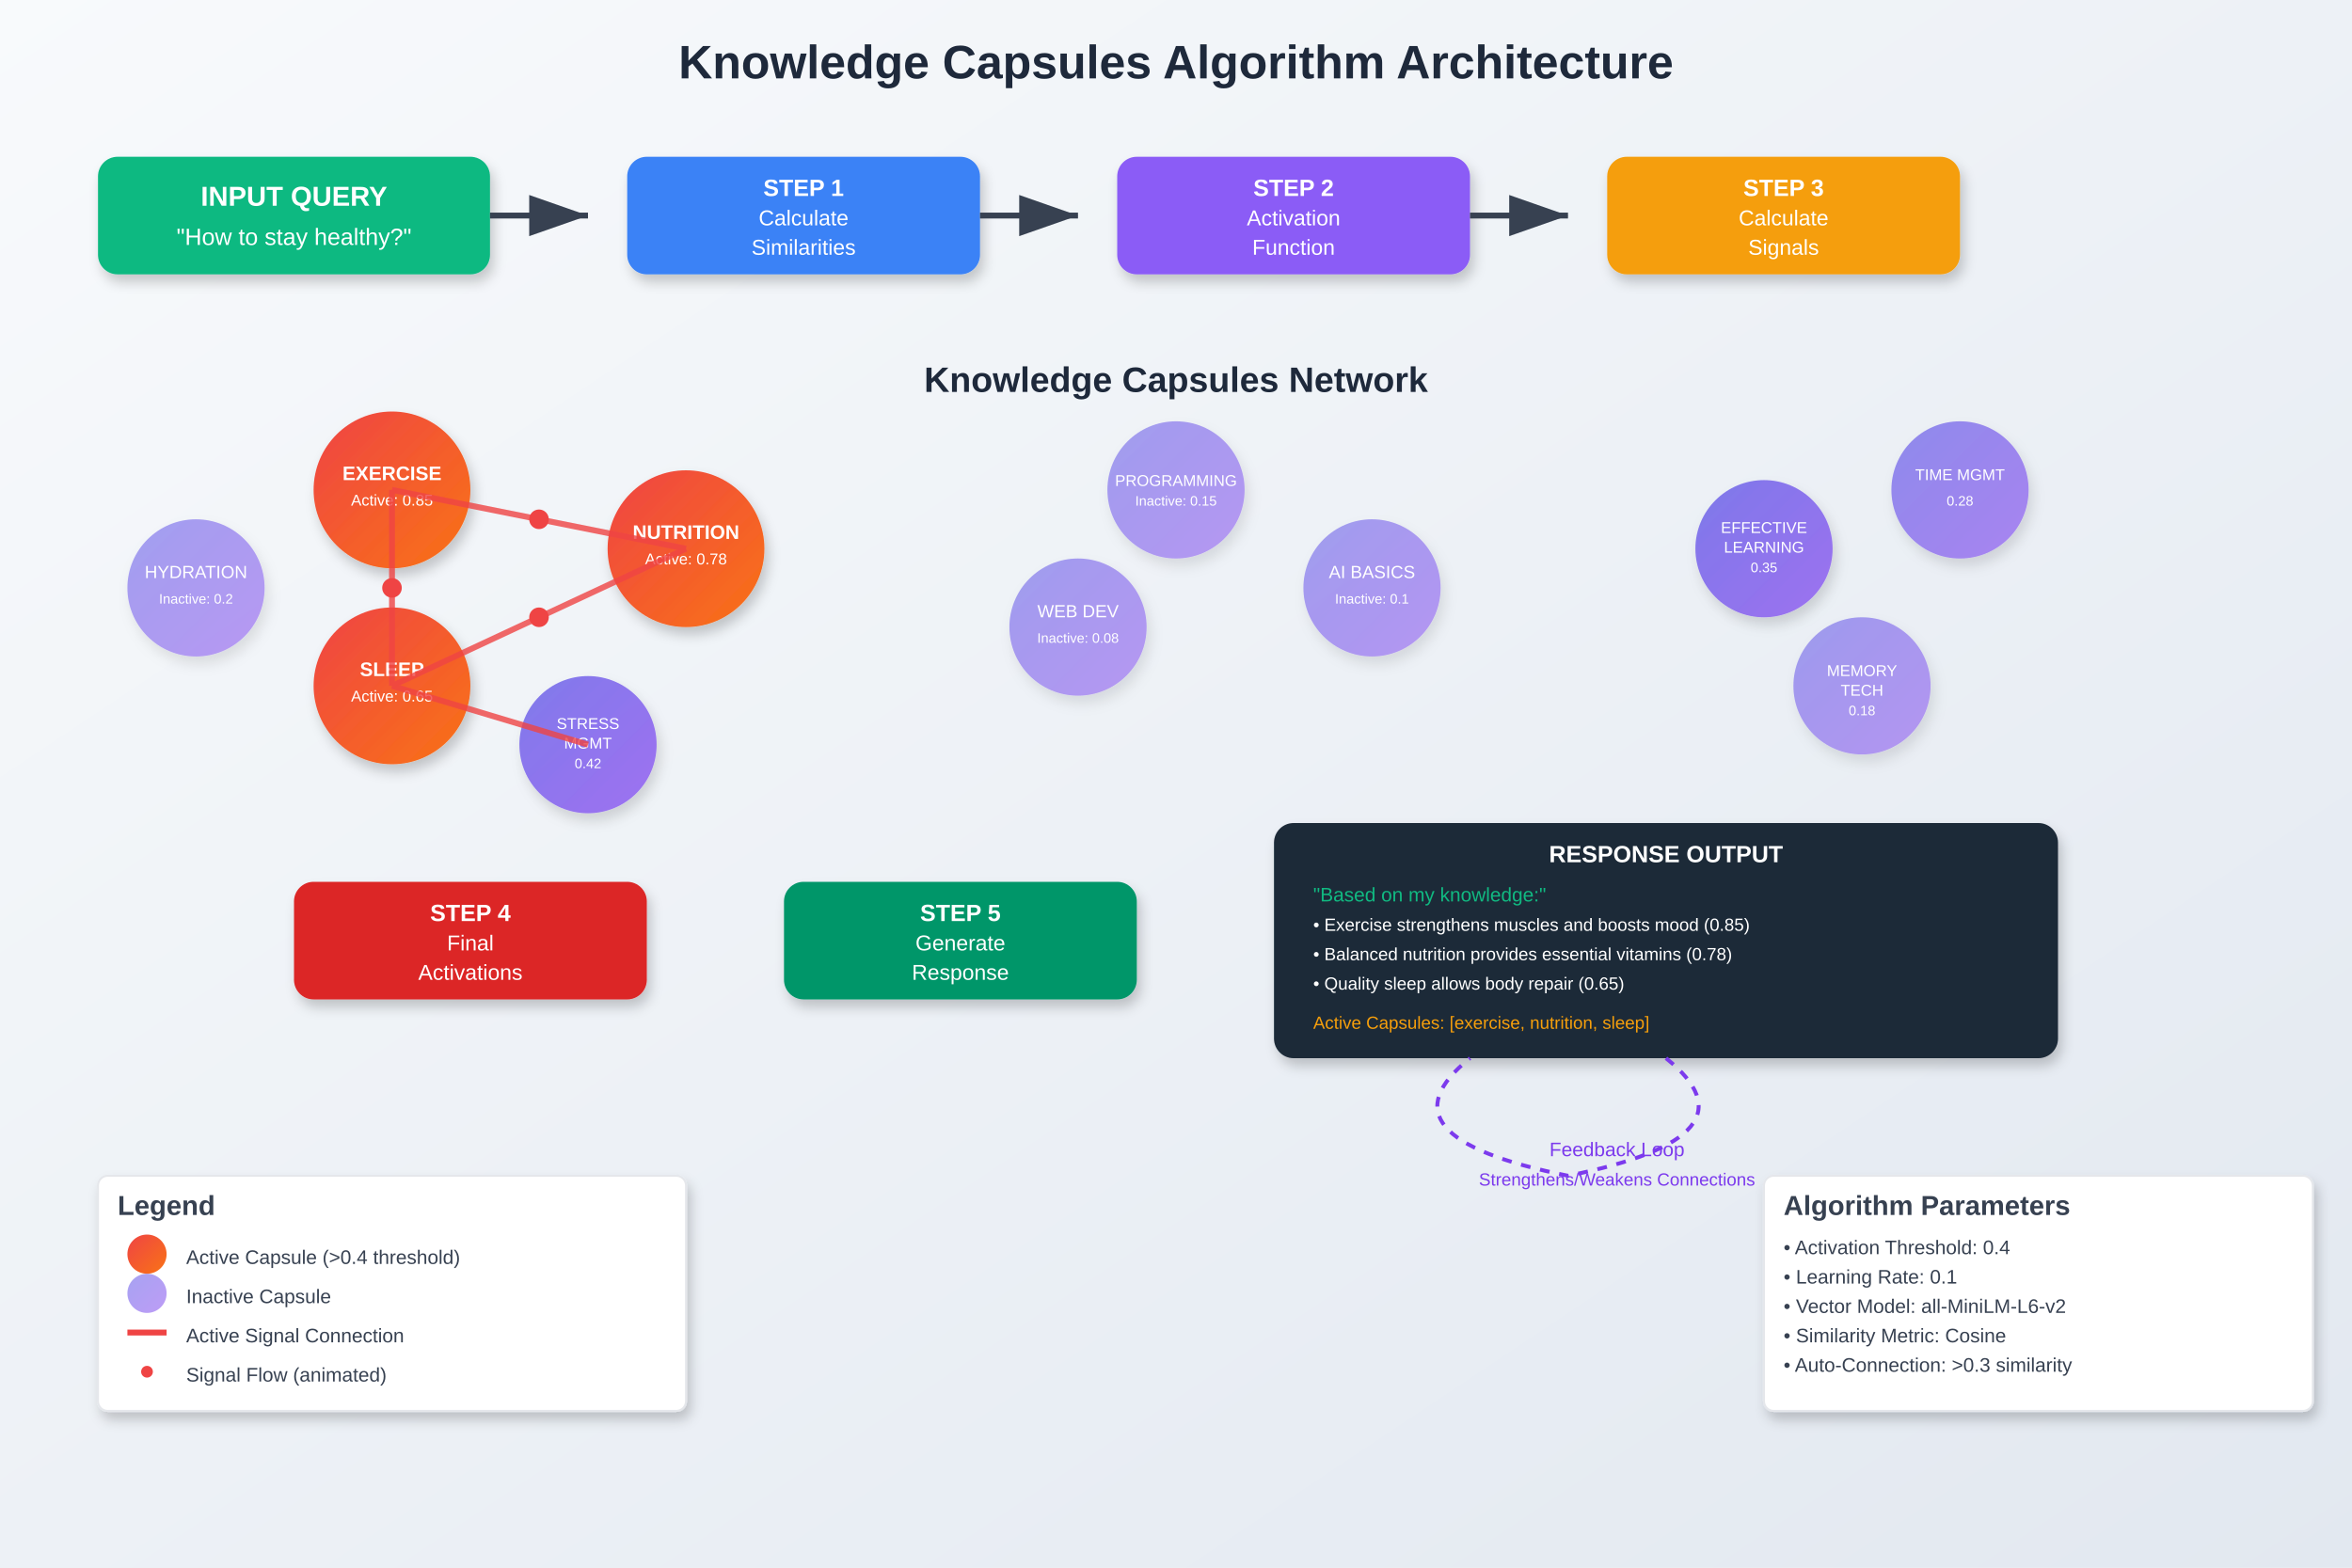
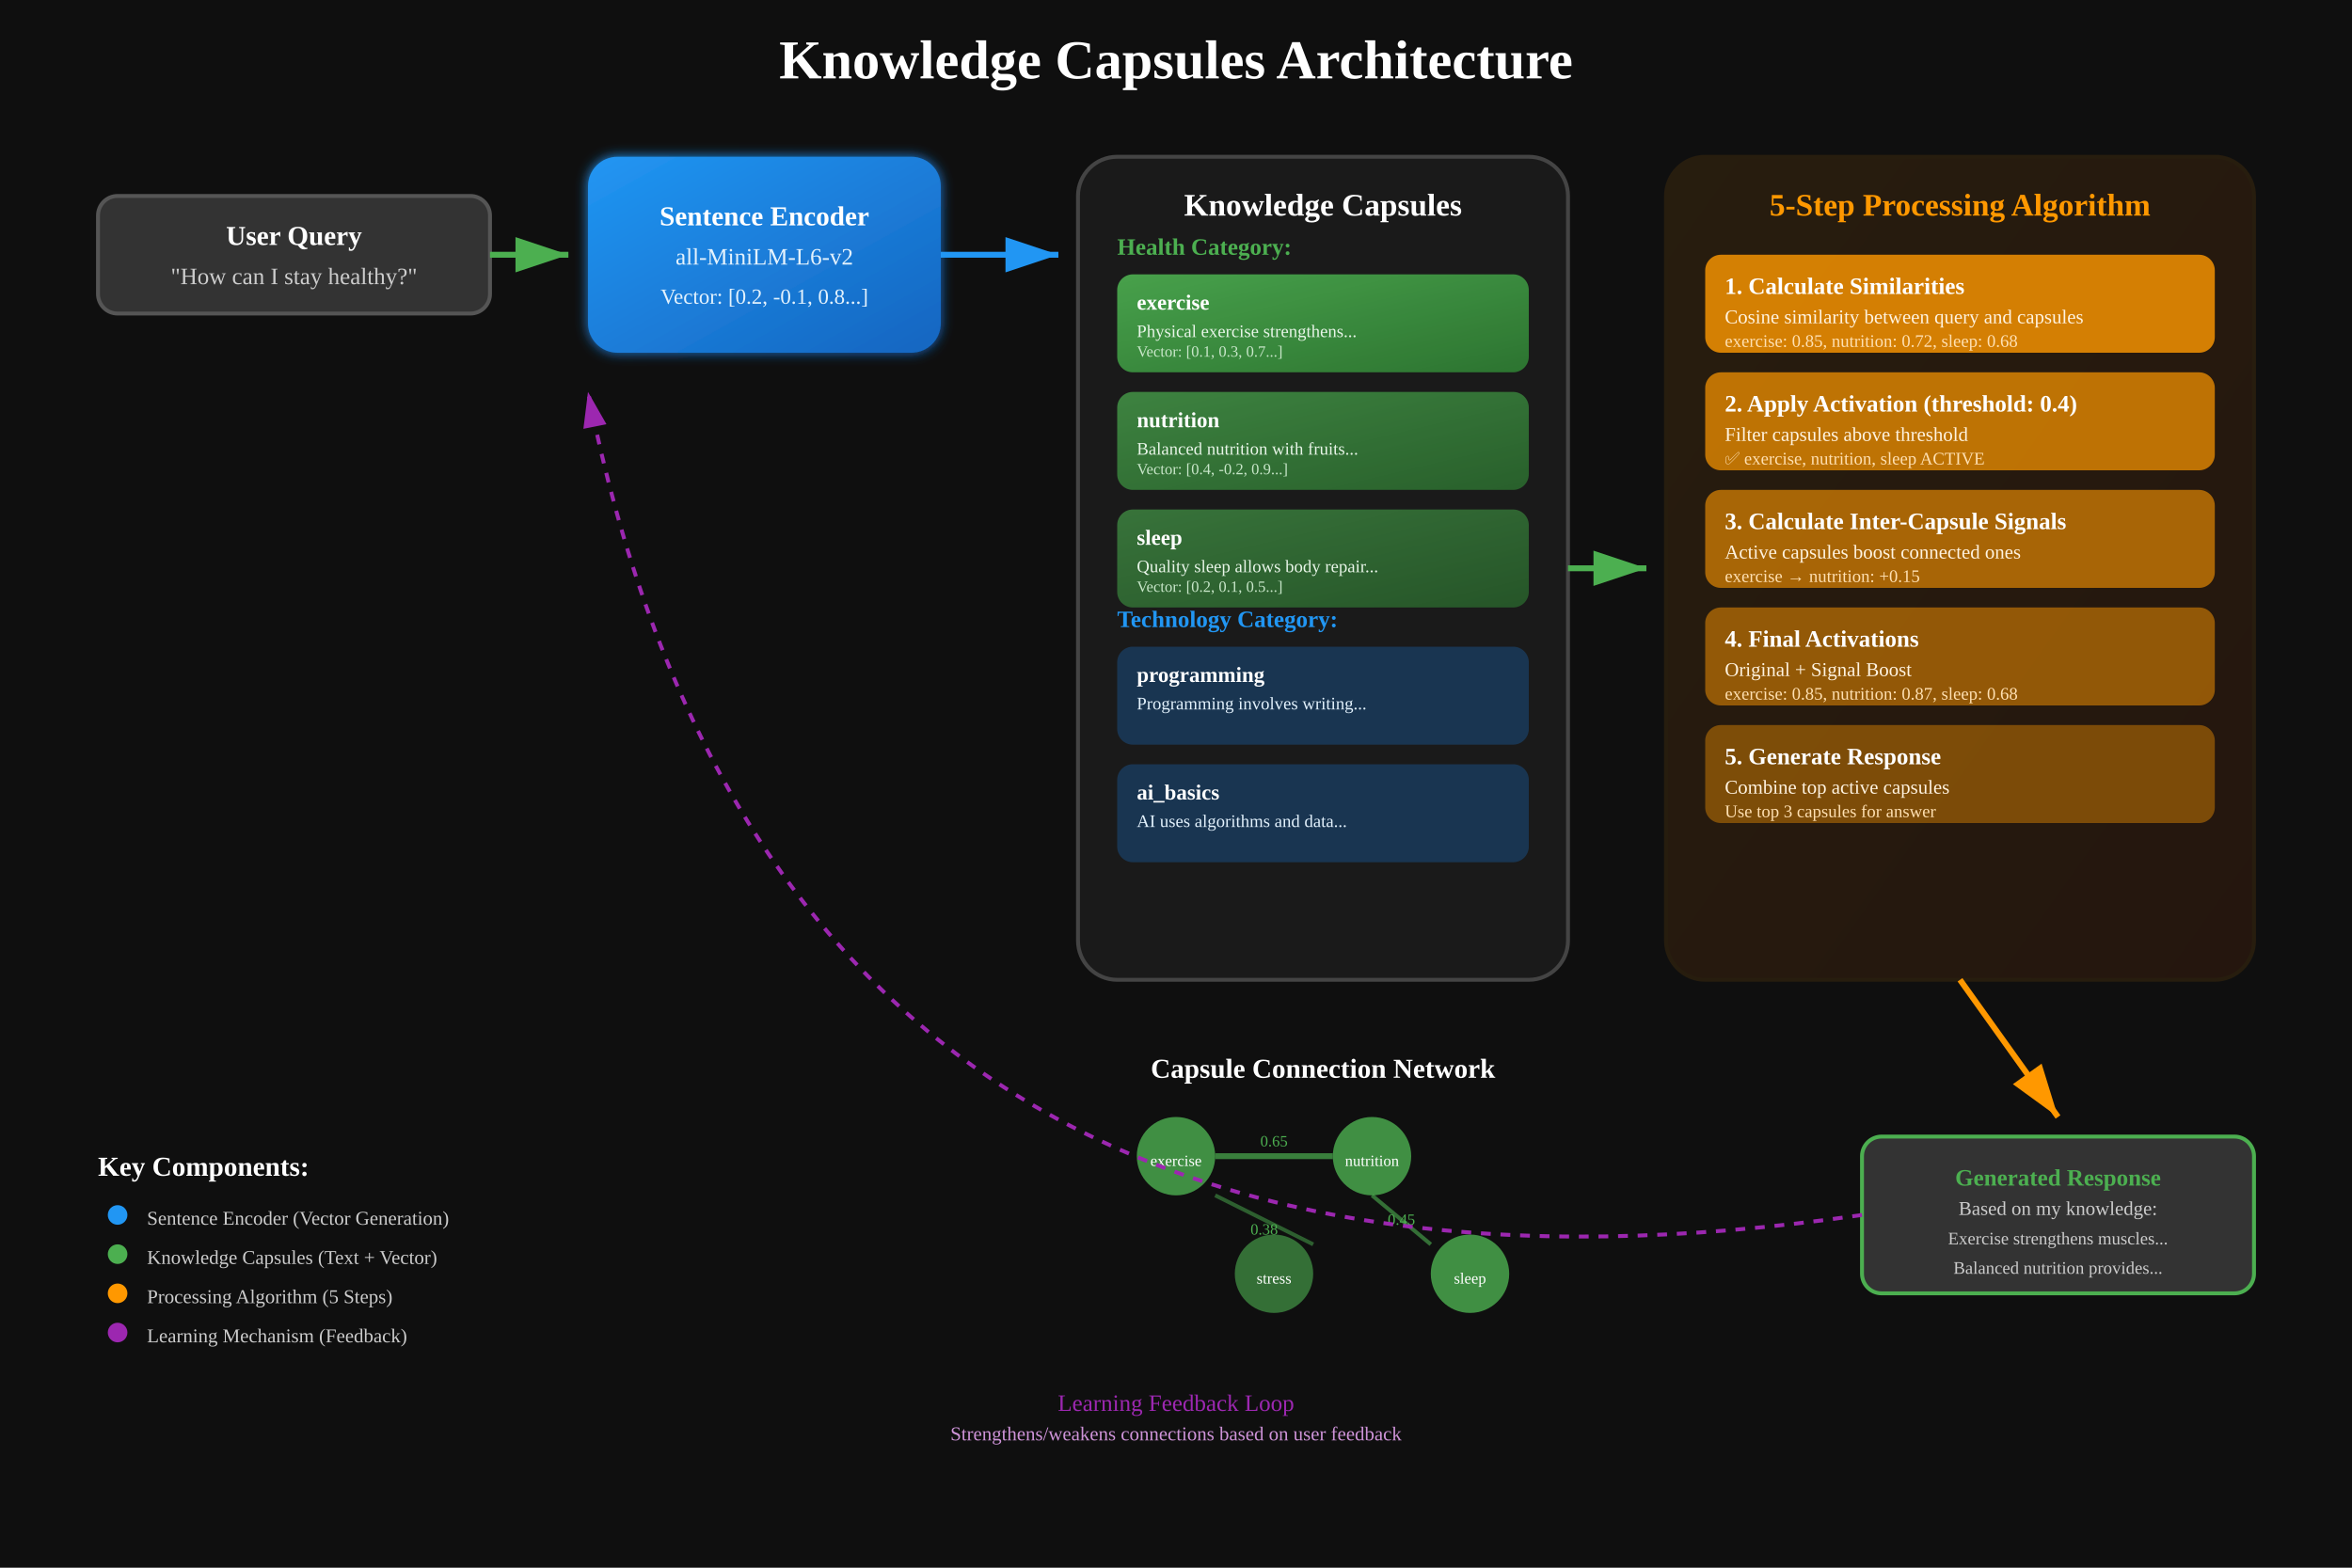
<svg xmlns="http://www.w3.org/2000/svg" viewBox="0 0 1200 800">
  <defs>
    <linearGradient id="capsuleGrad" x1="0%" y1="0%" x2="100%" y2="100%">
-       <stop offset="0%" style="stop-color:#4F46E5;stop-opacity:1" />
-       <stop offset="100%" style="stop-color:#7C3AED;stop-opacity:1" />
+       <stop offset="0%" style="stop-color:#4CAF50;stop-opacity:1" />
+       <stop offset="100%" style="stop-color:#2E7D32;stop-opacity:1" />
    </linearGradient>
-     <linearGradient id="activeGrad" x1="0%" y1="0%" x2="100%" y2="100%">
-       <stop offset="0%" style="stop-color:#EF4444;stop-opacity:1" />
-       <stop offset="100%" style="stop-color:#F97316;stop-opacity:1" />
+     <linearGradient id="encoderGrad" x1="0%" y1="0%" x2="100%" y2="100%">
+       <stop offset="0%" style="stop-color:#2196F3;stop-opacity:1" />
+       <stop offset="100%" style="stop-color:#1565C0;stop-opacity:1" />
    </linearGradient>
-     <linearGradient id="bgGrad" x1="0%" y1="0%" x2="100%" y2="100%">
-       <stop offset="0%" style="stop-color:#F8FAFC;stop-opacity:1" />
-       <stop offset="100%" style="stop-color:#E2E8F0;stop-opacity:1" />
+     <linearGradient id="algorithmGrad" x1="0%" y1="0%" x2="100%" y2="100%">
+       <stop offset="0%" style="stop-color:#FF9800;stop-opacity:1" />
+       <stop offset="100%" style="stop-color:#E65100;stop-opacity:1" />
    </linearGradient>
-     <filter id="shadow" x="-20%" y="-20%" width="140%" height="140%">
-       <feDropShadow dx="2" dy="4" stdDeviation="3" flood-color="#000" flood-opacity="0.2" />
+     <filter id="glow">
+       <feGaussianBlur stdDeviation="3" result="coloredBlur" />
+       <feMerge>
+         <feMergeNode in="coloredBlur" />
+         <feMergeNode in="SourceGraphic" />
+       </feMerge>
    </filter>
  </defs>
-   <rect width="1200" height="800" fill="url(#bgGrad)" />
-   <text x="600" y="40" text-anchor="middle" font-family="Arial, sans-serif" font-size="24" font-weight="bold" fill="#1E293B">
-     Knowledge Capsules Algorithm Architecture
-   </text>
-   <rect x="50" y="80" width="200" height="60" rx="10" fill="#10B981" filter="url(#shadow)" />
-   <text x="150" y="105" text-anchor="middle" font-family="Arial, sans-serif" font-size="14" font-weight="bold" fill="white">INPUT QUERY</text>
-   <text x="150" y="125" text-anchor="middle" font-family="Arial, sans-serif" font-size="12" fill="white">"How to stay healthy?"</text>
-   <path d="M 250 110 L 300 110" stroke="#374151" stroke-width="3" marker-end="url(#arrowhead)" />
-   <rect x="320" y="80" width="180" height="60" rx="10" fill="#3B82F6" filter="url(#shadow)" />
-   <text x="410" y="100" text-anchor="middle" font-family="Arial, sans-serif" font-size="12" font-weight="bold" fill="white">STEP 1</text>
-   <text x="410" y="115" text-anchor="middle" font-family="Arial, sans-serif" font-size="11" fill="white">Calculate</text>
-   <text x="410" y="130" text-anchor="middle" font-family="Arial, sans-serif" font-size="11" fill="white">Similarities</text>
-   <path d="M 500 110 L 550 110" stroke="#374151" stroke-width="3" marker-end="url(#arrowhead)" />
-   <rect x="570" y="80" width="180" height="60" rx="10" fill="#8B5CF6" filter="url(#shadow)" />
-   <text x="660" y="100" text-anchor="middle" font-family="Arial, sans-serif" font-size="12" font-weight="bold" fill="white">STEP 2</text>
-   <text x="660" y="115" text-anchor="middle" font-family="Arial, sans-serif" font-size="11" fill="white">Activation</text>
-   <text x="660" y="130" text-anchor="middle" font-family="Arial, sans-serif" font-size="11" fill="white">Function</text>
-   <path d="M 750 110 L 800 110" stroke="#374151" stroke-width="3" marker-end="url(#arrowhead)" />
-   <rect x="820" y="80" width="180" height="60" rx="10" fill="#F59E0B" filter="url(#shadow)" />
-   <text x="910" y="100" text-anchor="middle" font-family="Arial, sans-serif" font-size="12" font-weight="bold" fill="white">STEP 3</text>
-   <text x="910" y="115" text-anchor="middle" font-family="Arial, sans-serif" font-size="11" fill="white">Calculate</text>
-   <text x="910" y="130" text-anchor="middle" font-family="Arial, sans-serif" font-size="11" fill="white">Signals</text>
-   <text x="600" y="200" text-anchor="middle" font-family="Arial, sans-serif" font-size="18" font-weight="bold" fill="#1E293B">
-     Knowledge Capsules Network
-   </text>
-   <g id="healthCapsules">
-     <circle cx="200" cy="250" r="40" fill="url(#activeGrad)" filter="url(#shadow)" />
-     <text x="200" y="245" text-anchor="middle" font-family="Arial, sans-serif" font-size="10" font-weight="bold" fill="white">EXERCISE</text>
-     <text x="200" y="258" text-anchor="middle" font-family="Arial, sans-serif" font-size="8" fill="white">Active: 0.85</text>
-     <circle cx="350" cy="280" r="40" fill="url(#activeGrad)" filter="url(#shadow)" />
-     <text x="350" y="275" text-anchor="middle" font-family="Arial, sans-serif" font-size="10" font-weight="bold" fill="white">NUTRITION</text>
-     <text x="350" y="288" text-anchor="middle" font-family="Arial, sans-serif" font-size="8" fill="white">Active: 0.78</text>
-     <circle cx="200" cy="350" r="40" fill="url(#activeGrad)" filter="url(#shadow)" />
-     <text x="200" y="345" text-anchor="middle" font-family="Arial, sans-serif" font-size="10" font-weight="bold" fill="white">SLEEP</text>
-     <text x="200" y="358" text-anchor="middle" font-family="Arial, sans-serif" font-size="8" fill="white">Active: 0.65</text>
-     <circle cx="100" cy="300" r="35" fill="url(#capsuleGrad)" opacity="0.5" filter="url(#shadow)" />
-     <text x="100" y="295" text-anchor="middle" font-family="Arial, sans-serif" font-size="9" fill="white">HYDRATION</text>
-     <text x="100" y="308" text-anchor="middle" font-family="Arial, sans-serif" font-size="7" fill="white">Inactive: 0.2</text>
-     <circle cx="300" cy="380" r="35" fill="url(#capsuleGrad)" opacity="0.7" filter="url(#shadow)" />
-     <text x="300" y="372" text-anchor="middle" font-family="Arial, sans-serif" font-size="8" fill="white">STRESS</text>
-     <text x="300" y="382" text-anchor="middle" font-family="Arial, sans-serif" font-size="8" fill="white">MGMT</text>
-     <text x="300" y="392" text-anchor="middle" font-family="Arial, sans-serif" font-size="7" fill="white">0.42</text>
+   <rect width="1200" height="800" fill="#0f0f0f" />
+   <text x="600" y="40" text-anchor="middle" fill="#fff" font-size="28" font-weight="bold">Knowledge Capsules Architecture</text>
+   <rect x="50" y="100" width="200" height="60" rx="10" fill="#333" stroke="#555" stroke-width="2" />
+   <text x="150" y="125" text-anchor="middle" fill="#fff" font-size="14" font-weight="bold">User Query</text>
+   <text x="150" y="145" text-anchor="middle" fill="#ccc" font-size="12">"How can I stay healthy?"</text>
+   <rect x="300" y="80" width="180" height="100" rx="15" fill="url(#encoderGrad)" filter="url(#glow)" />
+   <text x="390" y="115" text-anchor="middle" fill="#fff" font-size="14" font-weight="bold">Sentence Encoder</text>
+   <text x="390" y="135" text-anchor="middle" fill="#E3F2FD" font-size="12">all-MiniLM-L6-v2</text>
+   <text x="390" y="155" text-anchor="middle" fill="#E3F2FD" font-size="11">Vector: [0.2, -0.1, 0.8...]</text>
+   <path d="M 250 130 L 290 130" stroke="#4CAF50" stroke-width="3" fill="none" marker-end="url(#arrowgreen)" />
+   <g transform="translate(550, 80)">
+     <rect width="250" height="420" rx="20" fill="#1a1a1a" stroke="#444" stroke-width="2" />
+     <text x="125" y="30" text-anchor="middle" fill="#fff" font-size="16" font-weight="bold">Knowledge Capsules</text>
+     <g transform="translate(20, 50)">
+       <text x="0" y="0" fill="#4CAF50" font-size="12" font-weight="bold">Health Category:</text>
+       <rect x="0" y="10" width="210" height="50" rx="8" fill="url(#capsuleGrad)" opacity="0.9" />
+       <text x="10" y="28" fill="#fff" font-size="11" font-weight="bold">exercise</text>
+       <text x="10" y="42" fill="#E8F5E8" font-size="9">Physical exercise strengthens...</text>
+       <text x="10" y="52" fill="#C8E6C9" font-size="8">Vector: [0.1, 0.3, 0.7...]</text>
+       <rect x="0" y="70" width="210" height="50" rx="8" fill="url(#capsuleGrad)" opacity="0.7" />
+       <text x="10" y="88" fill="#fff" font-size="11" font-weight="bold">nutrition</text>
+       <text x="10" y="102" fill="#E8F5E8" font-size="9">Balanced nutrition with fruits...</text>
+       <text x="10" y="112" fill="#C8E6C9" font-size="8">Vector: [0.4, -0.2, 0.9...]</text>
+       <rect x="0" y="130" width="210" height="50" rx="8" fill="url(#capsuleGrad)" opacity="0.6" />
+       <text x="10" y="148" fill="#fff" font-size="11" font-weight="bold">sleep</text>
+       <text x="10" y="162" fill="#E8F5E8" font-size="9">Quality sleep allows body repair...</text>
+       <text x="10" y="172" fill="#C8E6C9" font-size="8">Vector: [0.2, 0.1, 0.5...]</text>
+     </g>
+     <g transform="translate(20, 240)">
+       <text x="0" y="0" fill="#2196F3" font-size="12" font-weight="bold">Technology Category:</text>
+       <rect x="0" y="10" width="210" height="50" rx="8" fill="#1976D2" opacity="0.3" />
+       <text x="10" y="28" fill="#fff" font-size="11" font-weight="bold">programming</text>
+       <text x="10" y="42" fill="#E3F2FD" font-size="9">Programming involves writing...</text>
+       <rect x="0" y="70" width="210" height="50" rx="8" fill="#1976D2" opacity="0.3" />
+       <text x="10" y="88" fill="#fff" font-size="11" font-weight="bold">ai_basics</text>
+       <text x="10" y="102" fill="#E3F2FD" font-size="9">AI uses algorithms and data...</text>
+     </g>
  </g>
-   <g id="techCapsules">
-     <circle cx="600" cy="250" r="35" fill="url(#capsuleGrad)" opacity="0.5" filter="url(#shadow)" />
-     <text x="600" y="248" text-anchor="middle" font-family="Arial, sans-serif" font-size="8" fill="white">PROGRAMMING</text>
-     <text x="600" y="258" text-anchor="middle" font-family="Arial, sans-serif" font-size="7" fill="white">Inactive: 0.15</text>
-     <circle cx="700" cy="300" r="35" fill="url(#capsuleGrad)" opacity="0.5" filter="url(#shadow)" />
-     <text x="700" y="295" text-anchor="middle" font-family="Arial, sans-serif" font-size="9" fill="white">AI BASICS</text>
-     <text x="700" y="308" text-anchor="middle" font-family="Arial, sans-serif" font-size="7" fill="white">Inactive: 0.1</text>
-     <circle cx="550" cy="320" r="35" fill="url(#capsuleGrad)" opacity="0.5" filter="url(#shadow)" />
-     <text x="550" y="315" text-anchor="middle" font-family="Arial, sans-serif" font-size="9" fill="white">WEB DEV</text>
-     <text x="550" y="328" text-anchor="middle" font-family="Arial, sans-serif" font-size="7" fill="white">Inactive: 0.08</text>
+   <path d="M 480 130 L 540 130" stroke="#2196F3" stroke-width="3" fill="none" marker-end="url(#arrowblue)" />
+   <rect x="850" y="80" width="300" height="420" rx="20" fill="url(#algorithmGrad)" opacity="0.1" stroke="#FF9800" stroke-width="2" />
+   <text x="1000" y="110" text-anchor="middle" fill="#FF9800" font-size="16" font-weight="bold">5-Step Processing Algorithm</text>
+   <g transform="translate(870, 130)">
+     <rect x="0" y="0" width="260" height="50" rx="8" fill="#FF9800" opacity="0.8" />
+     <text x="10" y="20" fill="#fff" font-size="12" font-weight="bold">1. Calculate Similarities</text>
+     <text x="10" y="35" fill="#FFF3E0" font-size="10">Cosine similarity between query and capsules</text>
+     <text x="10" y="47" fill="#FFE0B2" font-size="9">exercise: 0.85, nutrition: 0.72, sleep: 0.68</text>
+     <rect x="0" y="60" width="260" height="50" rx="8" fill="#FF9800" opacity="0.7" />
+     <text x="10" y="80" fill="#fff" font-size="12" font-weight="bold">2. Apply Activation (threshold: 0.4)</text>
+     <text x="10" y="95" fill="#FFF3E0" font-size="10">Filter capsules above threshold</text>
+     <text x="10" y="107" fill="#FFE0B2" font-size="9">✅ exercise, nutrition, sleep ACTIVE</text>
+     <rect x="0" y="120" width="260" height="50" rx="8" fill="#FF9800" opacity="0.6" />
+     <text x="10" y="140" fill="#fff" font-size="12" font-weight="bold">3. Calculate Inter-Capsule Signals</text>
+     <text x="10" y="155" fill="#FFF3E0" font-size="10">Active capsules boost connected ones</text>
+     <text x="10" y="167" fill="#FFE0B2" font-size="9">exercise → nutrition: +0.15</text>
+     <rect x="0" y="180" width="260" height="50" rx="8" fill="#FF9800" opacity="0.5" />
+     <text x="10" y="200" fill="#fff" font-size="12" font-weight="bold">4. Final Activations</text>
+     <text x="10" y="215" fill="#FFF3E0" font-size="10">Original + Signal Boost</text>
+     <text x="10" y="227" fill="#FFE0B2" font-size="9">exercise: 0.85, nutrition: 0.87, sleep: 0.68</text>
+     <rect x="0" y="240" width="260" height="50" rx="8" fill="#FF9800" opacity="0.4" />
+     <text x="10" y="260" fill="#fff" font-size="12" font-weight="bold">5. Generate Response</text>
+     <text x="10" y="275" fill="#FFF3E0" font-size="10">Combine top active capsules</text>
+     <text x="10" y="287" fill="#FFE0B2" font-size="9">Use top 3 capsules for answer</text>
  </g>
-   <g id="learningCapsules">
-     <circle cx="900" cy="280" r="35" fill="url(#capsuleGrad)" opacity="0.7" filter="url(#shadow)" />
-     <text x="900" y="272" text-anchor="middle" font-family="Arial, sans-serif" font-size="8" fill="white">EFFECTIVE</text>
-     <text x="900" y="282" text-anchor="middle" font-family="Arial, sans-serif" font-size="8" fill="white">LEARNING</text>
-     <text x="900" y="292" text-anchor="middle" font-family="Arial, sans-serif" font-size="7" fill="white">0.35</text>
-     <circle cx="1000" cy="250" r="35" fill="url(#capsuleGrad)" opacity="0.6" filter="url(#shadow)" />
-     <text x="1000" y="245" text-anchor="middle" font-family="Arial, sans-serif" font-size="8" fill="white">TIME MGMT</text>
-     <text x="1000" y="258" text-anchor="middle" font-family="Arial, sans-serif" font-size="7" fill="white">0.28</text>
-     <circle cx="950" cy="350" r="35" fill="url(#capsuleGrad)" opacity="0.5" filter="url(#shadow)" />
-     <text x="950" y="345" text-anchor="middle" font-family="Arial, sans-serif" font-size="8" fill="white">MEMORY</text>
-     <text x="950" y="355" text-anchor="middle" font-family="Arial, sans-serif" font-size="8" fill="white">TECH</text>
-     <text x="950" y="365" text-anchor="middle" font-family="Arial, sans-serif" font-size="7" fill="white">0.18</text>
+   <path d="M 800 290 L 840 290" stroke="#4CAF50" stroke-width="3" fill="none" marker-end="url(#arrowgreen)" />
+   <g transform="translate(550, 550)">
+     <text x="125" y="0" text-anchor="middle" fill="#fff" font-size="14" font-weight="bold">Capsule Connection Network</text>
+     <circle cx="50" cy="40" r="20" fill="#4CAF50" opacity="0.8" />
+     <text x="50" y="45" text-anchor="middle" fill="#fff" font-size="8">exercise</text>
+     <circle cx="150" cy="40" r="20" fill="#4CAF50" opacity="0.8" />
+     <text x="150" y="45" text-anchor="middle" fill="#fff" font-size="8">nutrition</text>
+     <circle cx="200" cy="100" r="20" fill="#4CAF50" opacity="0.8" />
+     <text x="200" y="105" text-anchor="middle" fill="#fff" font-size="8">sleep</text>
+     <circle cx="100" cy="100" r="20" fill="#4CAF50" opacity="0.6" />
+     <text x="100" y="105" text-anchor="middle" fill="#fff" font-size="8">stress</text>
+     <line x1="70" y1="40" x2="130" y2="40" stroke="#4CAF50" stroke-width="3" opacity="0.7" />
+     <text x="100" y="35" text-anchor="middle" fill="#4CAF50" font-size="8">0.65</text>
+     <line x1="150" y1="60" x2="180" y2="85" stroke="#4CAF50" stroke-width="2" opacity="0.6" />
+     <text x="165" y="75" text-anchor="middle" fill="#4CAF50" font-size="8">0.45</text>
+     <line x1="70" y1="60" x2="120" y2="85" stroke="#4CAF50" stroke-width="2" opacity="0.5" />
+     <text x="95" y="80" text-anchor="middle" fill="#4CAF50" font-size="8">0.38</text>
  </g>
-   <g id="connections" stroke="#EF4444" stroke-width="3" opacity="0.8">
-     <line x1="200" y1="250" x2="350" y2="280" />
-     <line x1="200" y1="250" x2="200" y2="350" />
-     <line x1="350" y1="280" x2="200" y2="350" />
-     <line x1="200" y1="350" x2="300" y2="380" />
-   </g>
-   <g id="signals">
-     <circle cx="275" cy="265" r="5" fill="#EF4444">
-       <animate attributeName="opacity" values="0;1;0" dur="2s" repeatCount="indefinite" />
-     </circle>
-     <circle cx="200" cy="300" r="5" fill="#EF4444">
-       <animate attributeName="opacity" values="0;1;0" dur="2s" begin="0.5s" repeatCount="indefinite" />
-     </circle>
-     <circle cx="275" cy="315" r="5" fill="#EF4444">
-       <animate attributeName="opacity" values="0;1;0" dur="2s" begin="1s" repeatCount="indefinite" />
-     </circle>
-   </g>
-   <rect x="150" y="450" width="180" height="60" rx="10" fill="#DC2626" filter="url(#shadow)" />
-   <text x="240" y="470" text-anchor="middle" font-family="Arial, sans-serif" font-size="12" font-weight="bold" fill="white">STEP 4</text>
-   <text x="240" y="485" text-anchor="middle" font-family="Arial, sans-serif" font-size="11" fill="white">Final</text>
-   <text x="240" y="500" text-anchor="middle" font-family="Arial, sans-serif" font-size="11" fill="white">Activations</text>
-   <rect x="400" y="450" width="180" height="60" rx="10" fill="#059669" filter="url(#shadow)" />
-   <text x="490" y="470" text-anchor="middle" font-family="Arial, sans-serif" font-size="12" font-weight="bold" fill="white">STEP 5</text>
-   <text x="490" y="485" text-anchor="middle" font-family="Arial, sans-serif" font-size="11" fill="white">Generate</text>
-   <text x="490" y="500" text-anchor="middle" font-family="Arial, sans-serif" font-size="11" fill="white">Response</text>
-   <rect x="650" y="420" width="400" height="120" rx="10" fill="#1F2937" filter="url(#shadow)" />
-   <text x="850" y="440" text-anchor="middle" font-family="Arial, sans-serif" font-size="12" font-weight="bold" fill="white">RESPONSE OUTPUT</text>
-   <text x="670" y="460" font-family="Arial, sans-serif" font-size="10" fill="#10B981">"Based on my knowledge:"</text>
-   <text x="670" y="475" font-family="Arial, sans-serif" font-size="9" fill="white">• Exercise strengthens muscles and boosts mood (0.85)</text>
-   <text x="670" y="490" font-family="Arial, sans-serif" font-size="9" fill="white">• Balanced nutrition provides essential vitamins (0.78)</text>
-   <text x="670" y="505" font-family="Arial, sans-serif" font-size="9" fill="white">• Quality sleep allows body repair (0.65)</text>
-   <text x="670" y="525" font-family="Arial, sans-serif" font-size="9" fill="#F59E0B">Active Capsules: [exercise, nutrition, sleep]</text>
-   <path d="M 850 540 Q 900 580 800 600 Q 700 580 750 540" stroke="#7C3AED" stroke-width="2" fill="none" stroke-dasharray="5,5" />
-   <text x="825" y="590" text-anchor="middle" font-family="Arial, sans-serif" font-size="10" fill="#7C3AED">Feedback Loop</text>
-   <text x="825" y="605" text-anchor="middle" font-family="Arial, sans-serif" font-size="9" fill="#7C3AED">Strengthens/Weakens Connections</text>
-   <g id="legend" transform="translate(50, 600)">
-     <rect x="0" y="0" width="300" height="120" rx="5" fill="white" stroke="#E5E7EB" filter="url(#shadow)" />
-     <text x="10" y="20" font-family="Arial, sans-serif" font-size="14" font-weight="bold" fill="#374151">Legend</text>
-     <circle cx="25" cy="40" r="10" fill="url(#activeGrad)" />
-     <text x="45" y="45" font-family="Arial, sans-serif" font-size="10" fill="#374151">Active Capsule (&gt;0.4 threshold)</text>
-     <circle cx="25" cy="60" r="10" fill="url(#capsuleGrad)" opacity="0.5" />
-     <text x="45" y="65" font-family="Arial, sans-serif" font-size="10" fill="#374151">Inactive Capsule</text>
-     <line x1="15" y1="80" x2="35" y2="80" stroke="#EF4444" stroke-width="3" />
-     <text x="45" y="85" font-family="Arial, sans-serif" font-size="10" fill="#374151">Active Signal Connection</text>
-     <circle cx="25" cy="100" r="3" fill="#EF4444" />
-     <text x="45" y="105" font-family="Arial, sans-serif" font-size="10" fill="#374151">Signal Flow (animated)</text>
-   </g>
-   <g id="algorithmInfo" transform="translate(900, 600)">
-     <rect x="0" y="0" width="280" height="120" rx="5" fill="white" stroke="#E5E7EB" filter="url(#shadow)" />
-     <text x="10" y="20" font-family="Arial, sans-serif" font-size="14" font-weight="bold" fill="#374151">Algorithm Parameters</text>
-     <text x="10" y="40" font-family="Arial, sans-serif" font-size="10" fill="#374151">• Activation Threshold: 0.4</text>
-     <text x="10" y="55" font-family="Arial, sans-serif" font-size="10" fill="#374151">• Learning Rate: 0.1</text>
-     <text x="10" y="70" font-family="Arial, sans-serif" font-size="10" fill="#374151">• Vector Model: all-MiniLM-L6-v2</text>
-     <text x="10" y="85" font-family="Arial, sans-serif" font-size="10" fill="#374151">• Similarity Metric: Cosine</text>
-     <text x="10" y="100" font-family="Arial, sans-serif" font-size="10" fill="#374151">• Auto-Connection: &gt;0.3 similarity</text>
-   </g>
+   <rect x="950" y="580" width="200" height="80" rx="10" fill="#333" stroke="#4CAF50" stroke-width="2" />
+   <text x="1050" y="605" text-anchor="middle" fill="#4CAF50" font-size="12" font-weight="bold">Generated Response</text>
+   <text x="1050" y="620" text-anchor="middle" fill="#ccc" font-size="10">Based on my knowledge:</text>
+   <text x="1050" y="635" text-anchor="middle" fill="#ccc" font-size="9">Exercise strengthens muscles...</text>
+   <text x="1050" y="650" text-anchor="middle" fill="#ccc" font-size="9">Balanced nutrition provides...</text>
+   <path d="M 1000 500 L 1050 570" stroke="#FF9800" stroke-width="3" fill="none" marker-end="url(#arroworange)" />
+   <path d="M 950 620 Q 400 700 300 200" stroke="#9C27B0" stroke-width="2" fill="none" stroke-dasharray="5,5" marker-end="url(#arrowpurple)" />
+   <text x="600" y="720" text-anchor="middle" fill="#9C27B0" font-size="12">Learning Feedback Loop</text>
+   <text x="600" y="735" text-anchor="middle" fill="#CE93D8" font-size="10">Strengthens/weakens connections based on user feedback</text>
  <defs>
-     <marker id="arrowhead" markerWidth="10" markerHeight="7" refX="10" refY="3.5" orient="auto">
-       <polygon points="0 0, 10 3.5, 0 7" fill="#374151" />
+     <marker id="arrowgreen" markerWidth="10" markerHeight="10" refX="9" refY="3" orient="auto" markerUnits="strokeWidth">
+       <path d="M0,0 L0,6 L9,3 z" fill="#4CAF50" />
+     </marker>
+     <marker id="arrowblue" markerWidth="10" markerHeight="10" refX="9" refY="3" orient="auto" markerUnits="strokeWidth">
+       <path d="M0,0 L0,6 L9,3 z" fill="#2196F3" />
+     </marker>
+     <marker id="arroworange" markerWidth="10" markerHeight="10" refX="9" refY="3" orient="auto" markerUnits="strokeWidth">
+       <path d="M0,0 L0,6 L9,3 z" fill="#FF9800" />
+     </marker>
+     <marker id="arrowpurple" markerWidth="10" markerHeight="10" refX="9" refY="3" orient="auto" markerUnits="strokeWidth">
+       <path d="M0,0 L0,6 L9,3 z" fill="#9C27B0" />
    </marker>
  </defs>
+   <g transform="translate(50, 600)">
+     <text x="0" y="0" fill="#fff" font-size="14" font-weight="bold">Key Components:</text>
+     <circle cx="10" cy="20" r="5" fill="#2196F3" />
+     <text x="25" y="25" fill="#ccc" font-size="10">Sentence Encoder (Vector Generation)</text>
+     <circle cx="10" cy="40" r="5" fill="#4CAF50" />
+     <text x="25" y="45" fill="#ccc" font-size="10">Knowledge Capsules (Text + Vector)</text>
+     <circle cx="10" cy="60" r="5" fill="#FF9800" />
+     <text x="25" y="65" fill="#ccc" font-size="10">Processing Algorithm (5 Steps)</text>
+     <circle cx="10" cy="80" r="5" fill="#9C27B0" />
+     <text x="25" y="85" fill="#ccc" font-size="10">Learning Mechanism (Feedback)</text>
+   </g>
</svg>
